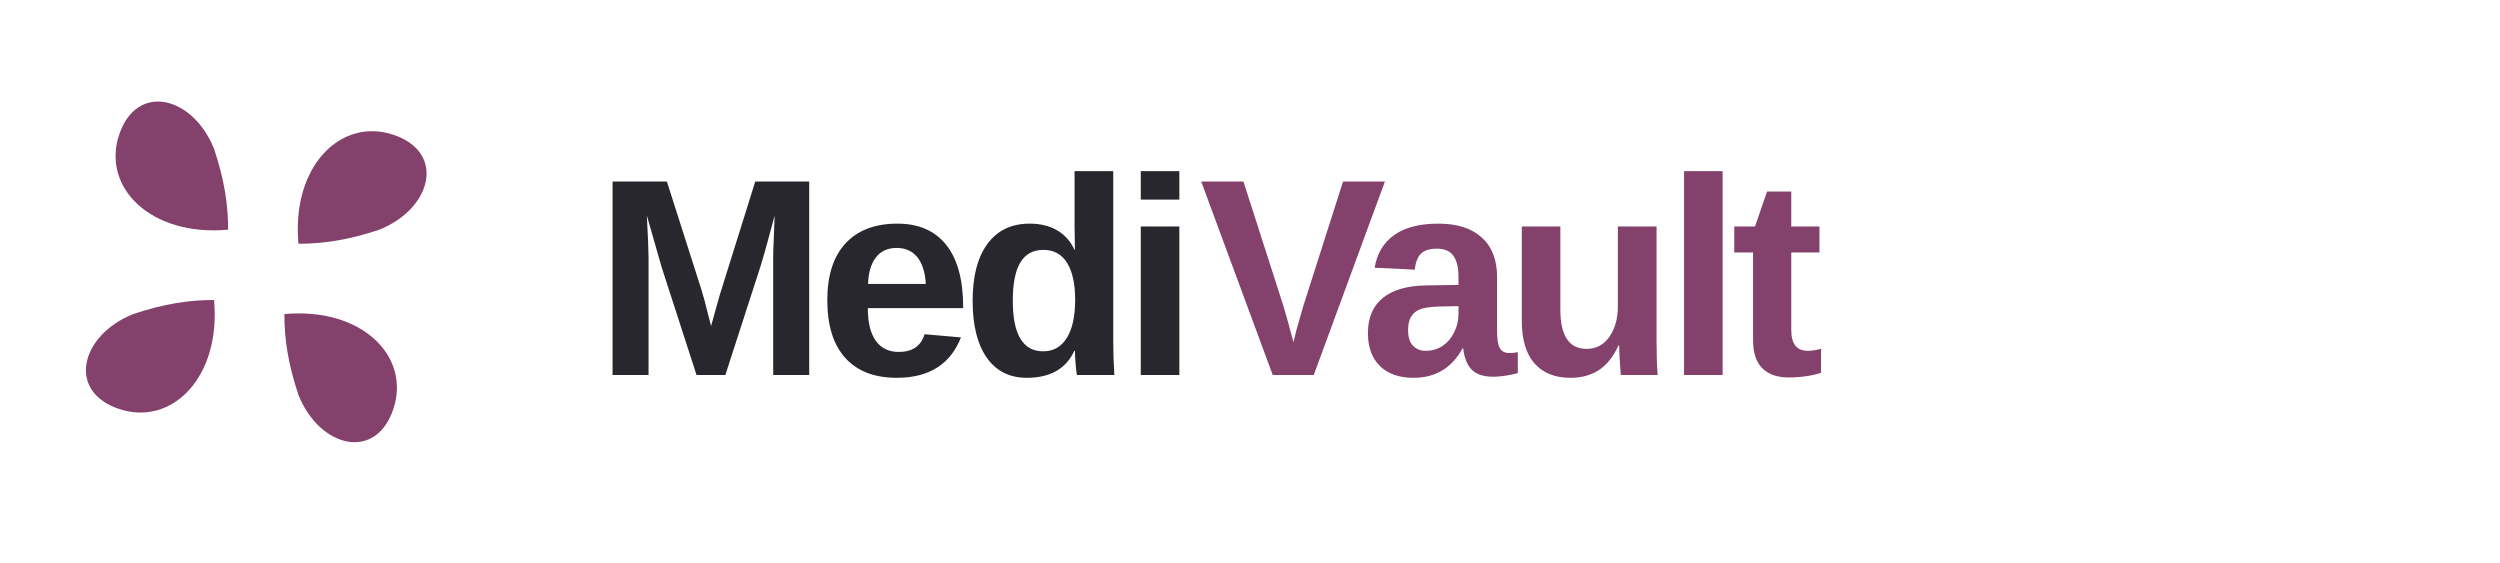
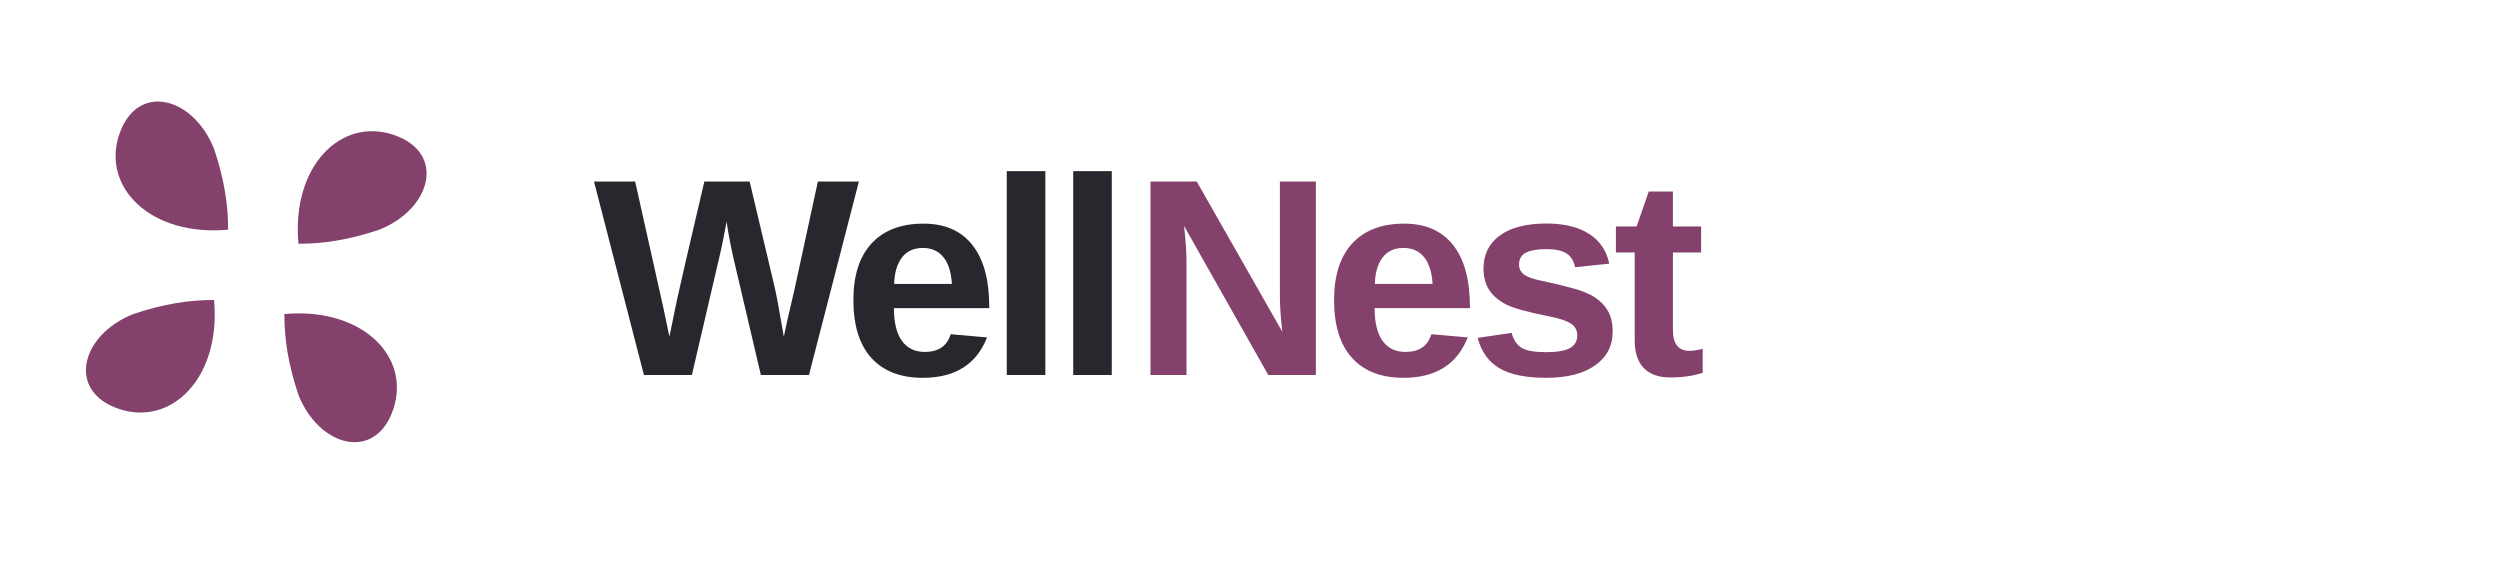
- <svg xmlns="http://www.w3.org/2000/svg" viewBox="0 0 320 72" role="img" aria-label="MediVault Open center">
+ <svg xmlns="http://www.w3.org/2000/svg" viewBox="0 0 320 72" role="img" aria-label="WellNest Open center">
  <g transform="translate(4 6) scale(.9)" color="#84416c">
    <path d="M28 26C17 27 10 20 12.5 12.5C15 5 23 7 26 14.5C27.5 19 28 22.5 28 26Z" transform="rotate(0 32 32)" fill="currentColor" />
    <path d="M28 26C17 27 10 20 12.5 12.5C15 5 23 7 26 14.5C27.5 19 28 22.5 28 26Z" transform="rotate(90 32 32)" fill="currentColor" />
    <path d="M28 26C17 27 10 20 12.5 12.5C15 5 23 7 26 14.5C27.5 19 28 22.5 28 26Z" transform="rotate(180 32 32)" fill="currentColor" />
    <path d="M28 26C17 27 10 20 12.5 12.5C15 5 23 7 26 14.5C27.5 19 28 22.5 28 26Z" transform="rotate(270 32 32)" fill="currentColor" />
  </g>
-   <text x="76" y="48" font-family="Arial,sans-serif" font-size="36" font-weight="600" letter-spacing="-1.5" fill="#29272e">Medi<tspan fill="#84416c">Vault</tspan>
+   <text x="76" y="48" font-family="Arial,sans-serif" font-size="36" font-weight="600" letter-spacing="-1.5" fill="#29272e">Well<tspan fill="#84416c">Nest</tspan>
  </text>
</svg>
